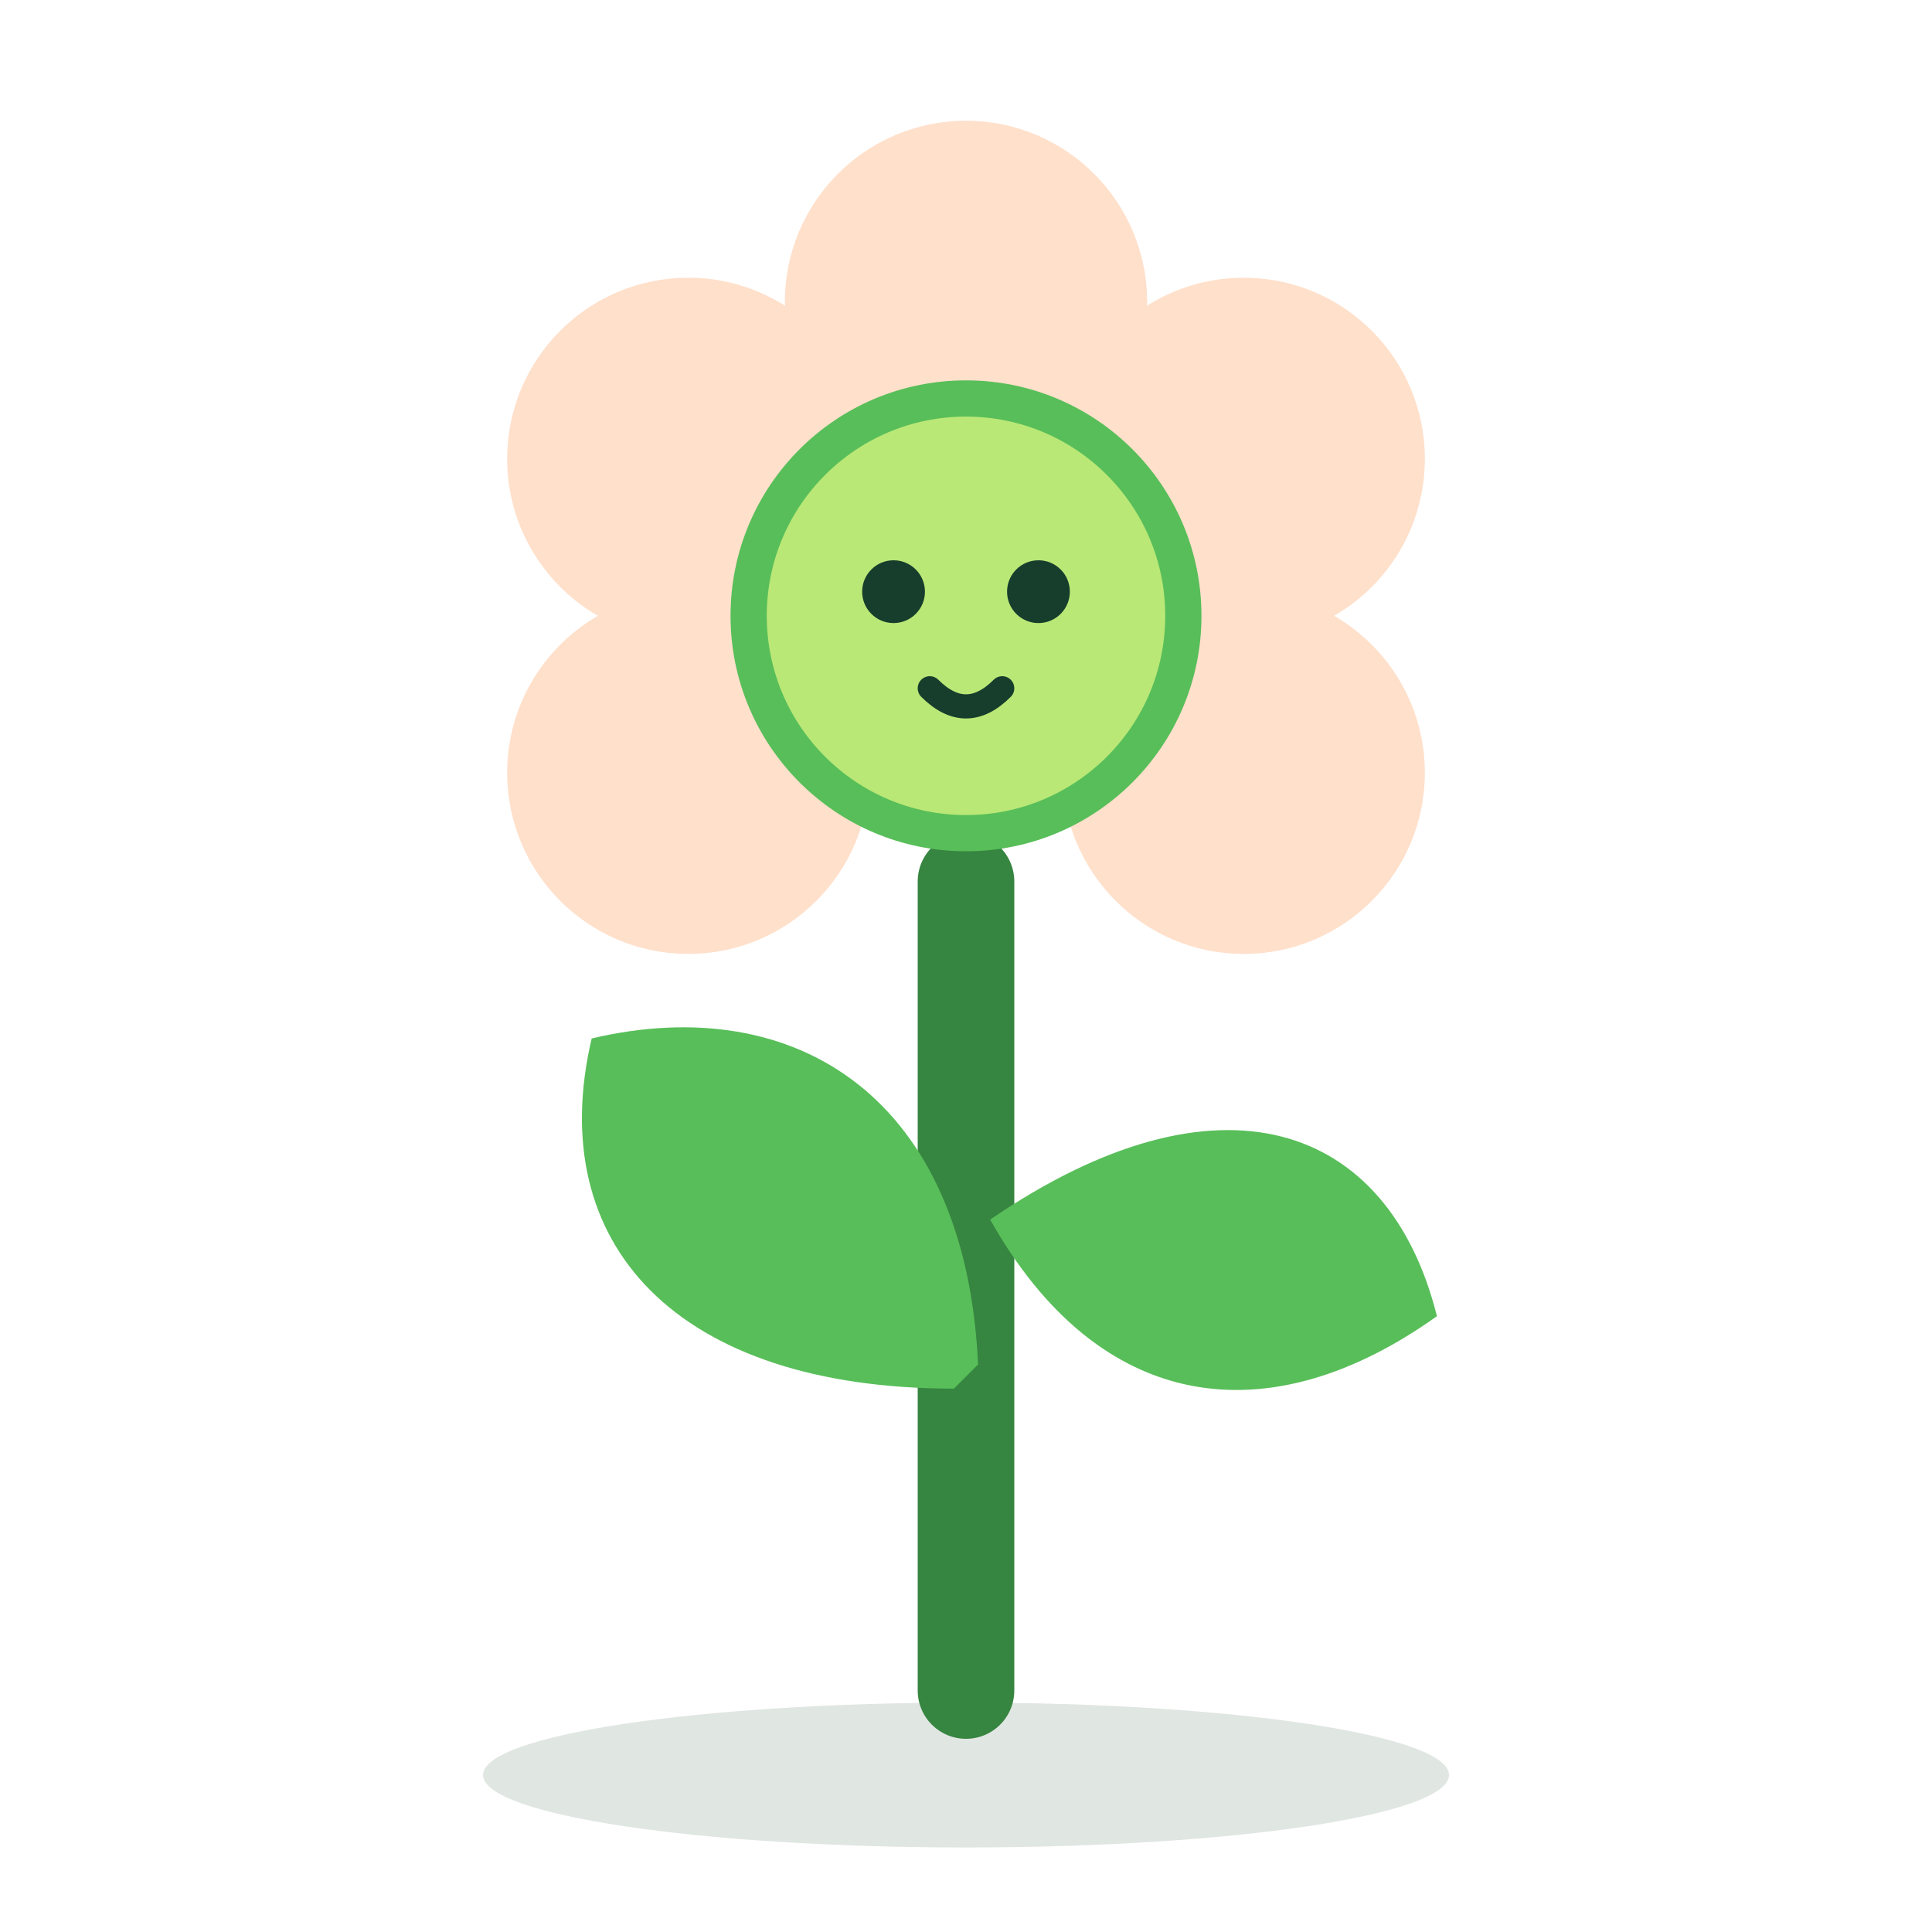
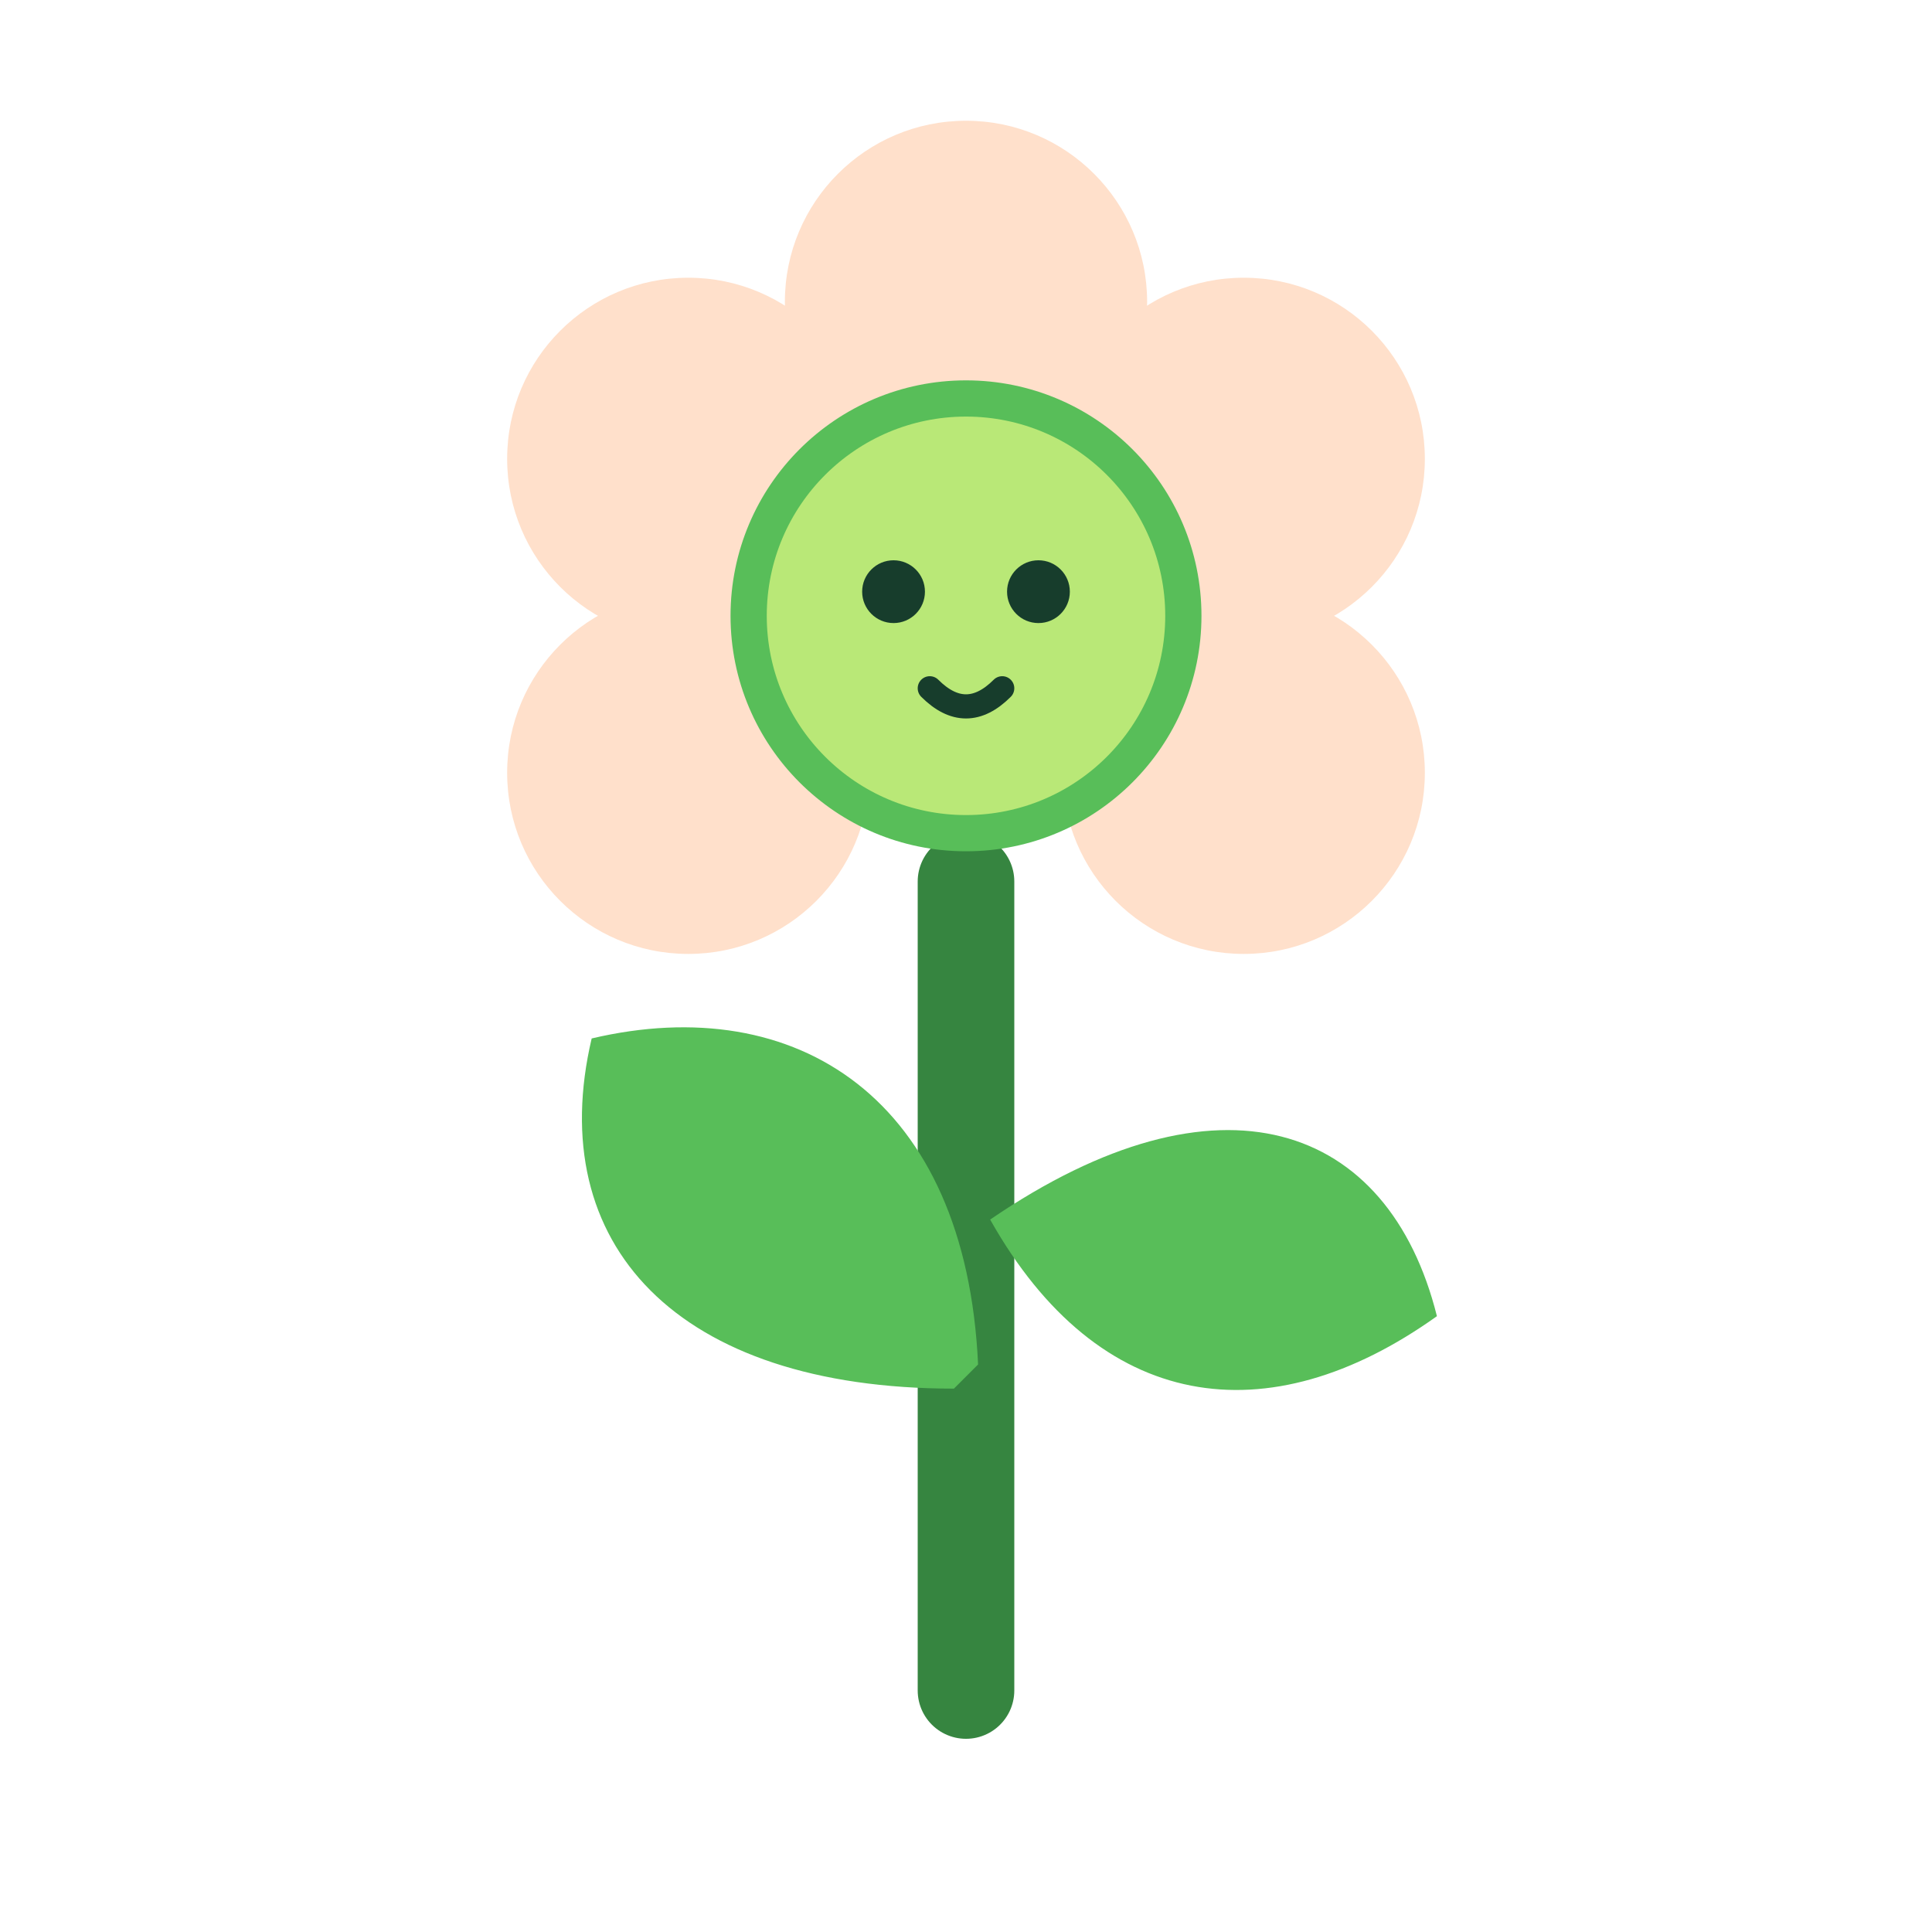
<svg xmlns="http://www.w3.org/2000/svg" viewBox="0 0 160 160" role="img" aria-label="Flor: casi todo el libro repasado">
-   <ellipse cx="80" cy="147" rx="40" ry="6" fill="#1E4C2E" opacity=".14" />
  <path d="M80 140V73" fill="none" stroke="#368540" stroke-width="8" stroke-linecap="round" />
  <path d="M79 115c-23 0-34-12-30-29 17-4 31 5 32 27Zm3-14c19-13 33-8 37 8-14 10-28 8-37-8Z" fill="#58BE59" />
  <circle cx="80" cy="51" r="12" fill="#B9E877" />
  <circle cx="80" cy="25" r="15" fill="#FFE0CB" />
  <circle cx="103" cy="38" r="15" fill="#FFE0CB" />
  <circle cx="103" cy="64" r="15" fill="#FFE0CB" />
  <circle cx="57" cy="64" r="15" fill="#FFE0CB" />
  <circle cx="57" cy="38" r="15" fill="#FFE0CB" />
  <circle cx="80" cy="51" r="18" fill="#B9E877" stroke="#58BE59" stroke-width="3" />
  <circle cx="74" cy="49" r="2.6" fill="#173D2C" />
  <circle cx="86" cy="49" r="2.6" fill="#173D2C" />
  <path d="M77 57q3 3 6 0" fill="none" stroke="#173D2C" stroke-width="2" stroke-linecap="round" />
</svg>
